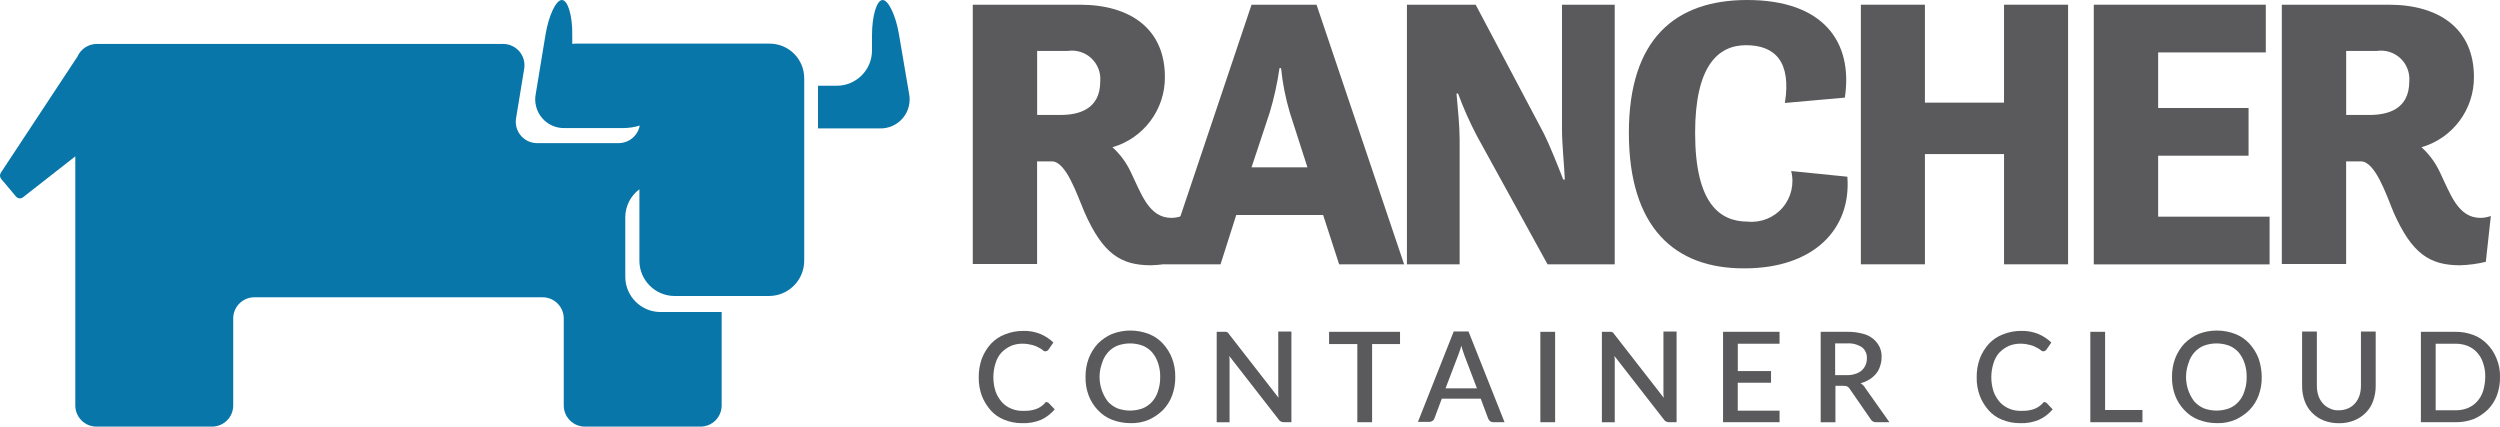
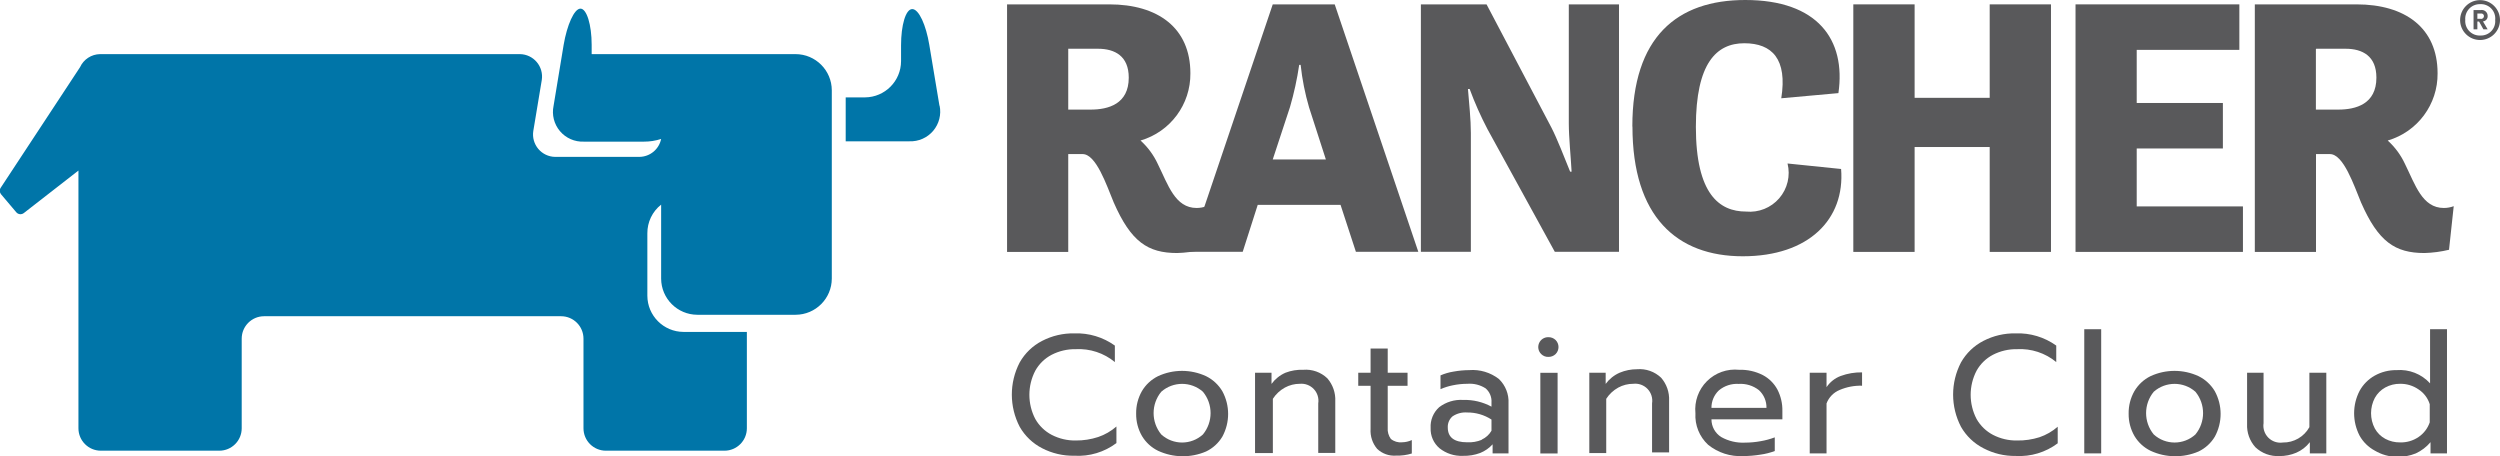
- <svg xmlns="http://www.w3.org/2000/svg" viewBox="-38 3653.504 192.753 32.893">
+ <svg xmlns="http://www.w3.org/2000/svg" id="Layer_1" data-name="Layer 1" viewBox="0 0 223.1 40.69">
  <defs>
-     <style>
-       .cls-1 {
-         fill: #5a5a5c;
-       }
- 
-       .cls-2 {
-         fill: #0876a9;
-       }
-     </style>
+     <style>.cls-1{fill:#0075a8;}.cls-2{fill:#59595b;}</style>
  </defs>
-   <g id="Group_295" data-name="Group 295" transform="translate(-38.012 3653.504)">
-     <g id="Group_292" data-name="Group 292" transform="translate(75.015)">
-       <path id="Path_416" data-name="Path 416" class="cls-1" d="M309.9,1.5h8.253c3.921,0,6.559,1.888,6.559,5.567a5.6,5.6,0,0,1-4.042,5.422,6.014,6.014,0,0,1,1.4,1.888c.823,1.694,1.4,3.558,3.146,3.558a2.4,2.4,0,0,0,.8-.145l-.387,3.534a9.685,9.685,0,0,1-1.985.266c-2.372,0-3.727-.92-5.131-4.09-.605-1.428-1.428-3.921-2.517-3.921h-1.138v7.915H309.9Zm4.962,3.582V10h1.791c1.428,0,3.074-.436,3.074-2.59a2.188,2.188,0,0,0-2.493-2.348h-2.372Z" transform="translate(-309.9 -1.137)" />
-       <path id="Path_417" data-name="Path 417" class="cls-1" d="M377.629,1.5h5.01l6.753,20.016h-5.01l-1.234-3.8h-6.7l-1.21,3.8H370.9Zm0,12.537h4.308l-1.355-4.211a18.526,18.526,0,0,1-.678-3.437h-.121a23.378,23.378,0,0,1-.75,3.413Z" transform="translate(-356.136 -1.137)" />
-       <path id="Path_418" data-name="Path 418" class="cls-1" d="M448.2,1.5h5.3l5.252,9.923c.436.871,1.041,2.372,1.5,3.558h.121c-.048-1.138-.218-2.735-.218-3.873V1.5h4.066V21.516h-5.18l-5.446-9.9a27.112,27.112,0,0,1-1.452-3.267h-.121c.1,1.138.242,2.469.242,3.558v9.609H448.2Z" transform="translate(-414.727 -1.137)" />
-       <path id="Path_419" data-name="Path 419" class="cls-1" d="M518.9,10.238C518.9,3,522.482,0,528.025,0c5.833,0,8.181,3.195,7.527,7.527l-4.623.411c.508-3.171-.75-4.453-3-4.453-2.154,0-3.921,1.6-3.921,6.753,0,5.446,1.888,6.85,4.066,6.85a3.14,3.14,0,0,0,3.34-3.9l4.332.436c.315,4.066-2.614,7.067-7.939,7.067-5.4.024-8.907-3.171-8.907-10.456" transform="translate(-468.315)" />
-       <path id="Path_420" data-name="Path 420" class="cls-1" d="M592.8,1.5h4.938V9.051h6.1V1.5h4.938V21.516h-4.937v-8.5h-6.1v8.5H592.8Z" transform="translate(-524.328 -1.137)" />
-       <path id="Path_421" data-name="Path 421" class="cls-1" d="M667,1.5h13.263V5.179h-8.3V9.463h6.971v3.679h-6.971v4.7h8.592v3.679H667Z" transform="translate(-580.57 -1.137)" />
-       <path id="Path_422" data-name="Path 422" class="cls-1" d="M726.9,1.5h8.253c3.921,0,6.559,1.888,6.559,5.567a5.6,5.6,0,0,1-4.042,5.422,6.013,6.013,0,0,1,1.4,1.888c.823,1.694,1.4,3.558,3.146,3.558a2.4,2.4,0,0,0,.8-.145l-.387,3.534a9.685,9.685,0,0,1-1.985.266c-2.372,0-3.727-.92-5.131-4.09-.581-1.428-1.428-3.921-2.517-3.921h-1.138v7.915H726.9Zm4.962,3.582V10h1.791c1.428,0,3.074-.436,3.074-2.59a2.188,2.188,0,0,0-2.493-2.348h-2.372Z" transform="translate(-625.972 -1.137)" />
-     </g>
-     <g id="Group_293" data-name="Group 293" transform="translate(0.011)">
-       <path id="Path_423" data-name="Path 423" class="cls-2" d="M267.619,7.213l-.775-4.55C266.6,1.186,266.022,0,265.586,0c-.46,0-.823,1.21-.823,2.711V3.9a2.722,2.722,0,0,1-2.711,2.711H260.6V9.9h4.744a2.237,2.237,0,0,0,2.275-2.687" transform="translate(-197.529)" />
-       <path id="Path_424" data-name="Path 424" class="cls-2" d="M59.331,3.364H44.4a.993.993,0,0,0-.266.024v-.7C44.156,1.21,43.793,0,43.333,0s-1.017,1.21-1.259,2.662l-.75,4.55a2.213,2.213,0,0,0,2.251,2.662h4.478a4.319,4.319,0,0,0,1.283-.194,1.659,1.659,0,0,1-1.622,1.355H41.421A1.645,1.645,0,0,1,39.8,9.125L40.428,5.3a1.645,1.645,0,0,0-1.622-1.912H7.488a1.628,1.628,0,0,0-1.5.968L.081,13.312a.4.4,0,0,0,.024.484l1.138,1.355A.389.389,0,0,0,1.8,15.2l4.018-3.146V31.247a1.632,1.632,0,0,0,1.646,1.646h8.883a1.632,1.632,0,0,0,1.646-1.646v-6.68a1.632,1.632,0,0,1,1.646-1.646H41.832a1.632,1.632,0,0,1,1.646,1.646v6.68a1.632,1.632,0,0,0,1.646,1.646h8.883a1.632,1.632,0,0,0,1.646-1.646V24.058h-4.72a2.722,2.722,0,0,1-2.711-2.711v-4.6a2.7,2.7,0,0,1,1.089-2.154v5.518a2.722,2.722,0,0,0,2.711,2.711h7.285a2.722,2.722,0,0,0,2.711-2.711V6.051a2.665,2.665,0,0,0-2.687-2.687" transform="translate(-0.011)" />
-     </g>
-     <g id="Group_294" data-name="Group 294" transform="translate(75.475 25.486)">
-       <path id="Path_425" data-name="Path 425" class="cls-1" d="M317.028,110.894a.22.22,0,0,1,.169.073l.46.484a3.073,3.073,0,0,1-1.041.8,3.427,3.427,0,0,1-1.476.266,3.593,3.593,0,0,1-1.38-.266,2.692,2.692,0,0,1-1.041-.726,3.713,3.713,0,0,1-.678-1.113,3.846,3.846,0,0,1-.242-1.428,4.066,4.066,0,0,1,.242-1.452,3.606,3.606,0,0,1,.7-1.138,2.872,2.872,0,0,1,1.089-.726,3.719,3.719,0,0,1,1.4-.266,3.267,3.267,0,0,1,1.331.242,3.217,3.217,0,0,1,.992.653l-.363.532c-.024.024-.048.073-.1.1a.26.26,0,0,1-.145.048.3.3,0,0,1-.218-.1,1.786,1.786,0,0,0-.315-.194,1.829,1.829,0,0,0-.484-.194,2.93,2.93,0,0,0-.726-.1,2.3,2.3,0,0,0-.92.169,2.465,2.465,0,0,0-.726.508,2.086,2.086,0,0,0-.46.823,3.586,3.586,0,0,0,0,2.178,2.549,2.549,0,0,0,.484.823,1.967,1.967,0,0,0,.726.508,2.188,2.188,0,0,0,.9.169,3.747,3.747,0,0,0,.532-.024,2.813,2.813,0,0,0,.436-.1,1.668,1.668,0,0,0,.363-.169,3.253,3.253,0,0,0,.339-.266C316.883,110.918,316.955,110.894,317.028,110.894Z" transform="translate(-311.8 -105.376)" />
-       <path id="Path_426" data-name="Path 426" class="cls-1" d="M352.722,108.882a3.934,3.934,0,0,1-.242,1.428,3.241,3.241,0,0,1-.7,1.113,3.8,3.8,0,0,1-1.089.75,3.343,3.343,0,0,1-1.428.266,3.942,3.942,0,0,1-1.428-.266,2.924,2.924,0,0,1-1.089-.75,3.342,3.342,0,0,1-.7-1.113,3.847,3.847,0,0,1-.242-1.428,3.934,3.934,0,0,1,.242-1.428,3.606,3.606,0,0,1,.7-1.138,3.5,3.5,0,0,1,1.089-.75,3.963,3.963,0,0,1,2.856,0,2.923,2.923,0,0,1,1.089.75,3.6,3.6,0,0,1,.7,1.138A3.846,3.846,0,0,1,352.722,108.882Zm-1.162,0a3.119,3.119,0,0,0-.169-1.089,2.492,2.492,0,0,0-.46-.823,1.966,1.966,0,0,0-.726-.508,2.851,2.851,0,0,0-1.936,0,1.967,1.967,0,0,0-.726.508,2.086,2.086,0,0,0-.46.823,3.112,3.112,0,0,0,.46,3,2.188,2.188,0,0,0,.726.508,2.851,2.851,0,0,0,1.936,0,1.966,1.966,0,0,0,.726-.508,2.086,2.086,0,0,0,.46-.823A3.211,3.211,0,0,0,351.56,108.882Z" transform="translate(-337.571 -105.3)" />
-       <path id="Path_427" data-name="Path 427" class="cls-1" d="M393.36,105.624v6.971h-.581a.483.483,0,0,1-.218-.048.325.325,0,0,1-.169-.145l-3.824-4.913c0,.1.024.194.024.266v4.841H387.6v-6.971h.7c.024,0,.073.024.1.024.024.024.048.024.073.048a.334.334,0,0,1,.073.1l3.824,4.913c0-.1-.024-.194-.024-.29V105.6h1.017Z" transform="translate(-369.254 -105.527)" />
-       <path id="Path_428" data-name="Path 428" class="cls-1" d="M428.894,106.644h-2.178v6.027h-1.138v-6.027H423.4V105.7h5.47v.944Z" transform="translate(-396.389 -105.603)" />
-       <path id="Path_429" data-name="Path 429" class="cls-1" d="M458.38,112.595h-.871a.409.409,0,0,1-.242-.073.583.583,0,0,1-.145-.194l-.581-1.549h-3l-.581,1.549a.325.325,0,0,1-.145.169.409.409,0,0,1-.242.073H451.7l2.759-6.971H455.6Zm-2.13-2.614-.968-2.541c-.073-.194-.145-.436-.242-.75a2.045,2.045,0,0,1-.121.411c-.048.121-.073.242-.121.339l-.968,2.541Z" transform="translate(-417.839 -105.527)" />
-       <path id="Path_430" data-name="Path 430" class="cls-1" d="M491.838,112.671H490.7V105.7h1.138Z" transform="translate(-447.4 -105.603)" />
-       <path id="Path_431" data-name="Path 431" class="cls-1" d="M516.06,105.624v6.971h-.581a.484.484,0,0,1-.218-.048.326.326,0,0,1-.169-.145l-3.824-4.913c0,.1.024.194.024.266v4.841H510.3v-6.971h.7c.024,0,.073.024.1.024.024.024.048.024.073.048a.334.334,0,0,1,.073.1l3.824,4.913c0-.1-.024-.194-.024-.29V105.6h1.017Z" transform="translate(-462.256 -105.527)" />
-       <path id="Path_432" data-name="Path 432" class="cls-1" d="M553.257,111.751v.92H548.9V105.7h4.357v.92h-3.219v2.106H552.6v.9h-2.566v2.154h3.219Z" transform="translate(-491.514 -105.603)" />
-       <path id="Path_433" data-name="Path 433" class="cls-1" d="M585.3,112.671h-1.017a.461.461,0,0,1-.436-.242l-1.622-2.348a.559.559,0,0,0-.169-.169.9.9,0,0,0-.29-.048h-.629v2.808H580V105.7h2.057a4.3,4.3,0,0,1,1.186.145,2.026,2.026,0,0,1,.823.411,2,2,0,0,1,.484.629,1.743,1.743,0,0,1,.145.8,2.1,2.1,0,0,1-.121.678,1.691,1.691,0,0,1-.315.581,2.2,2.2,0,0,1-.508.436,2.861,2.861,0,0,1-.678.29.873.873,0,0,1,.363.363Zm-3.292-3.631a1.909,1.909,0,0,0,.678-.1,1.325,1.325,0,0,0,.484-.266,1.266,1.266,0,0,0,.29-.411,1.19,1.19,0,0,0,.1-.508,1,1,0,0,0-.387-.871,1.878,1.878,0,0,0-1.138-.29h-.92v2.445Z" transform="translate(-515.086 -105.603)" />
-       <path id="Path_434" data-name="Path 434" class="cls-1" d="M634.928,110.894a.22.22,0,0,1,.169.073l.46.484a3.073,3.073,0,0,1-1.041.8,3.427,3.427,0,0,1-1.476.266,3.594,3.594,0,0,1-1.38-.266,2.692,2.692,0,0,1-1.041-.726,3.712,3.712,0,0,1-.678-1.113,3.846,3.846,0,0,1-.242-1.428,4.066,4.066,0,0,1,.242-1.452,3.605,3.605,0,0,1,.7-1.138,2.872,2.872,0,0,1,1.089-.726,3.719,3.719,0,0,1,1.4-.266,3.267,3.267,0,0,1,1.331.242,3.217,3.217,0,0,1,.992.653l-.363.532c-.024.024-.048.073-.1.1a.26.26,0,0,1-.145.048.3.3,0,0,1-.218-.1,1.786,1.786,0,0,0-.315-.194,1.83,1.83,0,0,0-.484-.194,2.93,2.93,0,0,0-.726-.1,2.3,2.3,0,0,0-.92.169,2.466,2.466,0,0,0-.726.508,2.086,2.086,0,0,0-.46.823,3.585,3.585,0,0,0,0,2.178,2.549,2.549,0,0,0,.484.823,1.967,1.967,0,0,0,.726.508,2.188,2.188,0,0,0,.9.169,3.747,3.747,0,0,0,.532-.024,2.813,2.813,0,0,0,.436-.1,1.669,1.669,0,0,0,.363-.169,3.26,3.26,0,0,0,.339-.266A.146.146,0,0,1,634.928,110.894Z" transform="translate(-552.757 -105.376)" />
-       <path id="Path_435" data-name="Path 435" class="cls-1" d="M669.918,111.727v.944H665.9V105.7h1.138v6.027Z" transform="translate(-580.196 -105.603)" />
-       <path id="Path_436" data-name="Path 436" class="cls-1" d="M698.822,108.882a3.934,3.934,0,0,1-.242,1.428,3.241,3.241,0,0,1-.7,1.113,3.8,3.8,0,0,1-1.089.75,3.344,3.344,0,0,1-1.428.266,3.942,3.942,0,0,1-1.428-.266,2.924,2.924,0,0,1-1.089-.75,3.342,3.342,0,0,1-.7-1.113,3.846,3.846,0,0,1-.242-1.428,3.934,3.934,0,0,1,.242-1.428,3.605,3.605,0,0,1,.7-1.138,3.5,3.5,0,0,1,1.089-.75,3.963,3.963,0,0,1,2.856,0,2.923,2.923,0,0,1,1.089.75,3.605,3.605,0,0,1,.7,1.138A4.411,4.411,0,0,1,698.822,108.882Zm-1.162,0a3.119,3.119,0,0,0-.169-1.089,2.491,2.491,0,0,0-.46-.823,1.967,1.967,0,0,0-.726-.508,2.851,2.851,0,0,0-1.936,0,1.967,1.967,0,0,0-.726.508,2.086,2.086,0,0,0-.46.823,3.112,3.112,0,0,0,.46,3,2.188,2.188,0,0,0,.726.508,2.851,2.851,0,0,0,1.936,0,1.967,1.967,0,0,0,.726-.508,2.086,2.086,0,0,0,.46-.823A3.212,3.212,0,0,0,697.66,108.882Z" transform="translate(-599.903 -105.3)" />
-       <path id="Path_437" data-name="Path 437" class="cls-1" d="M736.208,111.675a1.768,1.768,0,0,0,.726-.145,1.443,1.443,0,0,0,.532-.387,1.748,1.748,0,0,0,.339-.581,2.436,2.436,0,0,0,.121-.75V105.6h1.138v4.211a3.4,3.4,0,0,1-.194,1.138,2.437,2.437,0,0,1-.557.9,2.657,2.657,0,0,1-.9.605,3.047,3.047,0,0,1-1.186.218,3.135,3.135,0,0,1-1.186-.218,2.549,2.549,0,0,1-.9-.605,2.437,2.437,0,0,1-.557-.9,3.4,3.4,0,0,1-.194-1.138V105.6h1.138v4.211a2.438,2.438,0,0,0,.121.75,1.748,1.748,0,0,0,.339.581,1.444,1.444,0,0,0,.532.387A1.342,1.342,0,0,0,736.208,111.675Z" transform="translate(-631.358 -105.527)" />
-       <path id="Path_438" data-name="Path 438" class="cls-1" d="M777.3,109.185a3.935,3.935,0,0,1-.242,1.428,3.133,3.133,0,0,1-.7,1.089,3.728,3.728,0,0,1-1.089.726,3.847,3.847,0,0,1-1.428.242H771.2V105.7h2.614a3.846,3.846,0,0,1,1.428.242,2.873,2.873,0,0,1,1.089.726,3.24,3.24,0,0,1,.7,1.089A3.416,3.416,0,0,1,777.3,109.185Zm-1.138,0a3.118,3.118,0,0,0-.169-1.089,2.164,2.164,0,0,0-.46-.8,1.966,1.966,0,0,0-.726-.508,2.466,2.466,0,0,0-.968-.169h-1.5v5.131h1.5a2.466,2.466,0,0,0,.968-.169,1.966,1.966,0,0,0,.726-.508,2.164,2.164,0,0,0,.46-.8A3.943,3.943,0,0,0,776.162,109.185Z" transform="translate(-660.009 -105.603)" />
-     </g>
-   </g>
+   <path class="cls-1" d="M83.84,9.45L82.93,4C82.64,2.24,82,.81,81.41.81s-1,1.45-1,3.23V5.46A3.24,3.24,0,0,1,77.2,8.69H75.47v3.92h5.68a2.65,2.65,0,0,0,2.7-3.19" />
+   <path class="cls-1" d="M71,4.83H53.11l-0.31,0V4c0-1.78-.44-3.23-1-3.23S50.6,2.24,50.3,4L49.4,9.45a2.65,2.65,0,0,0,2.7,3.19h5.37A4.9,4.9,0,0,0,59,12.4,2,2,0,0,1,57.06,14H49.53a2,2,0,0,1-1.94-2.3l0.76-4.57a2,2,0,0,0-1.94-2.3H8.93A2,2,0,0,0,7.14,6L0.08,16.73a0.49,0.49,0,0,0,0,.59l1.37,1.62a0.49,0.49,0,0,0,.68.07L7,15.22v23a2,2,0,0,0,2,2H19.57a2,2,0,0,0,2-2v-8a2,2,0,0,1,2-2H50.07a2,2,0,0,1,2,2v8a2,2,0,0,0,2,2H64.65a2,2,0,0,0,2-2v-8.6H61a3.24,3.24,0,0,1-3.23-3.23V20.83A3.23,3.23,0,0,1,59,18.26v6.6a3.24,3.24,0,0,0,3.23,3.23H71a3.24,3.24,0,0,0,3.23-3.23V8.06A3.24,3.24,0,0,0,71,4.83" />
+   <path class="cls-2" d="M89.87,0.39H99c4.32,0,7.23,2.09,7.23,6.15a6.18,6.18,0,0,1-4.45,6,6.55,6.55,0,0,1,1.54,2.09c0.92,1.86,1.54,3.93,3.47,3.93a2.55,2.55,0,0,0,.88-0.16l-0.43,3.89a10.7,10.7,0,0,1-2.19.29c-2.62,0-4.12-1-5.66-4.51-0.65-1.57-1.57-4.32-2.78-4.32H95.33v8.73H89.87V0.39Zm5.46,4V9.78h2c1.57,0,3.4-.49,3.4-2.85,0-1.93-1.24-2.58-2.75-2.58H95.33Z" />
+   <path class="cls-2" d="M113.58,0.39h5.53l7.46,22.08H121l-1.37-4.19h-7.39l-1.34,4.19h-4.78Zm0,13.84h4.74l-1.5-4.65a21.6,21.6,0,0,1-.75-3.79h-0.13a28,28,0,0,1-.82,3.76Z" />
+   <path class="cls-2" d="M126.8,0.39h5.86l5.79,11c0.49,0.95,1.14,2.62,1.67,3.93h0.13C140.18,14,140,12.27,140,11V0.39h4.48V22.47h-5.73l-6-10.93a30.59,30.59,0,0,1-1.6-3.6H131c0.1,1.24.26,2.72,0.26,3.93v10.6H126.8V0.39Z" />
+   <path class="cls-2" d="M145.67,11.29c0-8,4-11.29,10.08-11.29,6.44,0,9,3.53,8.31,8.31l-5.1.46c0.56-3.5-.82-4.91-3.3-4.91s-4.32,1.77-4.32,7.46c0,6,2.09,7.56,4.48,7.56a3.47,3.47,0,0,0,3.7-4.29l4.78,0.49c0.36,4.48-2.88,7.79-8.77,7.79s-9.85-3.53-9.85-11.58" />
+   <polygon class="cls-2" points="165.39 0.39 170.86 0.39 170.86 8.73 177.56 8.73 177.56 0.39 183.03 0.39 183.03 22.48 177.56 22.48 177.56 13.12 170.86 13.12 170.86 22.48 165.39 22.48 165.39 0.39" />
+   <polygon class="cls-2" points="185.22 0.39 199.84 0.39 199.84 4.45 190.68 4.45 190.68 9.19 198.37 9.19 198.37 13.25 190.68 13.25 190.68 18.42 200.16 18.42 200.16 22.48 185.22 22.48 185.22 0.39" />
+   <path class="cls-2" d="M201.21,0.39h9.09c4.32,0,7.23,2.09,7.23,6.15a6.18,6.18,0,0,1-4.45,6,6.55,6.55,0,0,1,1.54,2.09c0.92,1.86,1.54,3.93,3.47,3.93a2.54,2.54,0,0,0,.88-0.16l-0.42,3.89a10.71,10.71,0,0,1-2.19.29c-2.62,0-4.12-1-5.66-4.51-0.65-1.57-1.57-4.32-2.78-4.32h-1.24v8.73h-5.46V0.39Zm5.46,4V9.78h2c1.57,0,3.4-.49,3.4-2.85,0-1.93-1.24-2.58-2.75-2.58h-2.62Z" />
+   <path class="cls-2" d="M219.54,1.79a1.78,1.78,0,1,1,3.56,0A1.78,1.78,0,0,1,219.54,1.79Zm3.13,0A1.28,1.28,0,0,0,221.32.37,1.3,1.3,0,0,0,220,1.78a1.29,1.29,0,0,0,1.37,1.39A1.27,1.27,0,0,0,222.67,1.78Zm-1.94-.89h0.63a0.53,0.53,0,0,1,.64.54,0.46,0.46,0,0,1-.42.47L222,2.62h-0.38l-0.39-.7h-0.15v0.7h-0.34V0.89Zm0.66,0.79a0.26,0.26,0,0,0,.28-0.25,0.23,0.23,0,0,0-.28-0.23h-0.31V1.68h0.31Z" />
+   <path class="cls-2" d="M93,40a4.86,4.86,0,0,1-2-1.91,6.22,6.22,0,0,1,0-5.75,4.84,4.84,0,0,1,2-1.92,6,6,0,0,1,2.88-.67,5.84,5.84,0,0,1,3.61,1.09v1.47A5.06,5.06,0,0,0,96,31.16a4.54,4.54,0,0,0-2.15.5,3.56,3.56,0,0,0-1.46,1.42,4.66,4.66,0,0,0,0,4.31,3.6,3.6,0,0,0,1.47,1.42,4.51,4.51,0,0,0,2.14.5A6.29,6.29,0,0,0,98,39a4.84,4.84,0,0,0,1.63-.94v1.48a5.69,5.69,0,0,1-3.75,1.13A6,6,0,0,1,93,40Z" />
+   <path class="cls-2" d="M103.35,40.23a3.41,3.41,0,0,1-1.44-1.32,3.87,3.87,0,0,1-.52-2,3.93,3.93,0,0,1,.51-2,3.43,3.43,0,0,1,1.44-1.34,5.1,5.1,0,0,1,4.29,0,3.48,3.48,0,0,1,1.45,1.34,4.24,4.24,0,0,1,0,4.06,3.39,3.39,0,0,1-1.45,1.32A5.25,5.25,0,0,1,103.35,40.23Zm4-1.46a3,3,0,0,0,0-3.81,2.81,2.81,0,0,0-3.72,0,3,3,0,0,0,0,3.81A2.76,2.76,0,0,0,107.35,38.77Z" />
+   <path class="cls-2" d="M112,33.26h1.47v1a3.08,3.08,0,0,1,1.25-1A4,4,0,0,1,116.3,33a2.78,2.78,0,0,1,2.15.76,2.91,2.91,0,0,1,.71,2.05v4.61h-1.52V36A1.52,1.52,0,0,0,116,34.25a2.77,2.77,0,0,0-1.34.34,3,3,0,0,0-1.07,1v4.84H112v-7.2Z" />
+   <path class="cls-2" d="M122.9,40.06a2.51,2.51,0,0,1-.59-1.79V34.43h-1.1V33.26h1.1V31.1h1.53v2.16h1.77v1.17h-1.77v3.74a1.49,1.49,0,0,0,.28,1,1.35,1.35,0,0,0,1,.3,2.11,2.11,0,0,0,.87-0.2v1.2a4.4,4.4,0,0,1-1.41.19A2.21,2.21,0,0,1,122.9,40.06Z" />
+   <path class="cls-2" d="M128.46,40a2.25,2.25,0,0,1-.79-1.81,2.31,2.31,0,0,1,.76-1.85,3.2,3.2,0,0,1,2.15-.65,5,5,0,0,1,2.52.6V35.93a1.53,1.53,0,0,0-.52-1.27,2.61,2.61,0,0,0-1.63-.41,6.38,6.38,0,0,0-1.28.13,5.26,5.26,0,0,0-1.12.35V33.5a4.79,4.79,0,0,1,1.17-.34,8,8,0,0,1,1.39-.13,3.83,3.83,0,0,1,2.65.79,2.81,2.81,0,0,1,.86,2.18v4.46h-1.42V39.65a3,3,0,0,1-1.1.77,4.08,4.08,0,0,1-1.55.26A3.13,3.13,0,0,1,128.46,40Zm3.77-.77a1.94,1.94,0,0,0,.87-0.79v-1a3.92,3.92,0,0,0-2.17-.63,2.07,2.07,0,0,0-1.3.34,1.23,1.23,0,0,0-.43,1q0,1.32,1.73,1.32A3,3,0,0,0,132.23,39.25Z" />
+   <path class="cls-2" d="M137.54,31.6a0.88,0.88,0,0,1,.63-1.51,0.9,0.9,0,0,1,.65.25,0.89,0.89,0,0,1,0,1.26,0.9,0.9,0,0,1-.65.25A0.86,0.86,0,0,1,137.54,31.6Zm-0.13,1.67H139v7.2h-1.54v-7.2Z" />
+   <path class="cls-2" d="M141.82,33.26h1.47v1a3.08,3.08,0,0,1,1.25-1,4,4,0,0,1,1.55-.31,2.78,2.78,0,0,1,2.15.76,2.91,2.91,0,0,1,.71,2.05v4.61h-1.52V36a1.52,1.52,0,0,0-1.68-1.75,2.77,2.77,0,0,0-1.34.34,3,3,0,0,0-1.07,1v4.84h-1.51v-7.2Z" />
+   <path class="cls-2" d="M152.43,39.69a3.55,3.55,0,0,1-1.13-2.81A3.55,3.55,0,0,1,155.2,33a4.37,4.37,0,0,1,2.11.47,3.14,3.14,0,0,1,1.31,1.3,4,4,0,0,1,.44,1.9v0.75h-6.33A1.86,1.86,0,0,0,153.6,39a3.94,3.94,0,0,0,2.14.5,7.83,7.83,0,0,0,1.39-.13,6.73,6.73,0,0,0,1.25-.34v1.22a6,6,0,0,1-1.27.32,9.71,9.71,0,0,1-1.55.13A4.57,4.57,0,0,1,152.43,39.69Zm5.21-3.29a2.08,2.08,0,0,0-.67-1.58,2.65,2.65,0,0,0-1.81-.56,2.51,2.51,0,0,0-1.77.58,2.12,2.12,0,0,0-.66,1.56h4.9Z" />
+   <path class="cls-2" d="M161.5,33.26H163v1.29a2.63,2.63,0,0,1,1.27-1,5.26,5.26,0,0,1,1.9-.32v1.19a4.76,4.76,0,0,0-2,.38A2.1,2.1,0,0,0,163,36v4.46H161.5v-7.2Z" />
+   <path class="cls-2" d="M177,40a4.85,4.85,0,0,1-2-1.91,6.22,6.22,0,0,1,0-5.75,4.84,4.84,0,0,1,2-1.92,6,6,0,0,1,2.88-.67,5.84,5.84,0,0,1,3.62,1.09v1.47A5.06,5.06,0,0,0,180,31.16a4.54,4.54,0,0,0-2.15.5,3.56,3.56,0,0,0-1.46,1.42,4.66,4.66,0,0,0,0,4.31,3.6,3.6,0,0,0,1.47,1.42,4.5,4.5,0,0,0,2.14.5,6.29,6.29,0,0,0,2-.29,4.83,4.83,0,0,0,1.63-.94v1.48a5.69,5.69,0,0,1-3.75,1.13A6,6,0,0,1,177,40Z" />
+   <path class="cls-2" d="M186,29.38h1.51V40.46H186V29.38Z" />
+   <path class="cls-2" d="M191.92,40.23a3.4,3.4,0,0,1-1.44-1.32,3.87,3.87,0,0,1-.52-2,3.93,3.93,0,0,1,.51-2,3.43,3.43,0,0,1,1.44-1.34,5.1,5.1,0,0,1,4.29,0,3.48,3.48,0,0,1,1.45,1.34,4.24,4.24,0,0,1,0,4.06,3.39,3.39,0,0,1-1.45,1.32A5.25,5.25,0,0,1,191.92,40.23Zm4-1.46a3,3,0,0,0,0-3.81,2.81,2.81,0,0,0-3.72,0,3,3,0,0,0,0,3.81A2.76,2.76,0,0,0,195.92,38.77Z" />
+   <path class="cls-2" d="M201.27,39.91a2.9,2.9,0,0,1-.74-2.08V33.26H202v4.5a1.52,1.52,0,0,0,1.72,1.73,2.66,2.66,0,0,0,2.37-1.37V33.26h1.51v7.2h-1.47v-1a3.08,3.08,0,0,1-1.21.94,3.78,3.78,0,0,1-1.51.3A2.9,2.9,0,0,1,201.27,39.91Z" />
+   <path class="cls-2" d="M211.92,40.21a3.4,3.4,0,0,1-1.35-1.33,4.34,4.34,0,0,1,0-4,3.48,3.48,0,0,1,1.35-1.36,3.88,3.88,0,0,1,1.94-.49,3.66,3.66,0,0,1,3,1.18V29.38h1.51V40.46h-1.47v-1a3.84,3.84,0,0,1-1.31,1,4.25,4.25,0,0,1-1.69.31A4,4,0,0,1,211.92,40.21ZM215.83,39a2.59,2.59,0,0,0,1-1.31V36.07a2.44,2.44,0,0,0-1-1.32,2.81,2.81,0,0,0-1.64-.5,2.68,2.68,0,0,0-1.33.33,2.37,2.37,0,0,0-.93.93,2.93,2.93,0,0,0,0,2.73,2.32,2.32,0,0,0,.93.92,2.72,2.72,0,0,0,1.33.32A2.77,2.77,0,0,0,215.83,39Z" />
</svg>
